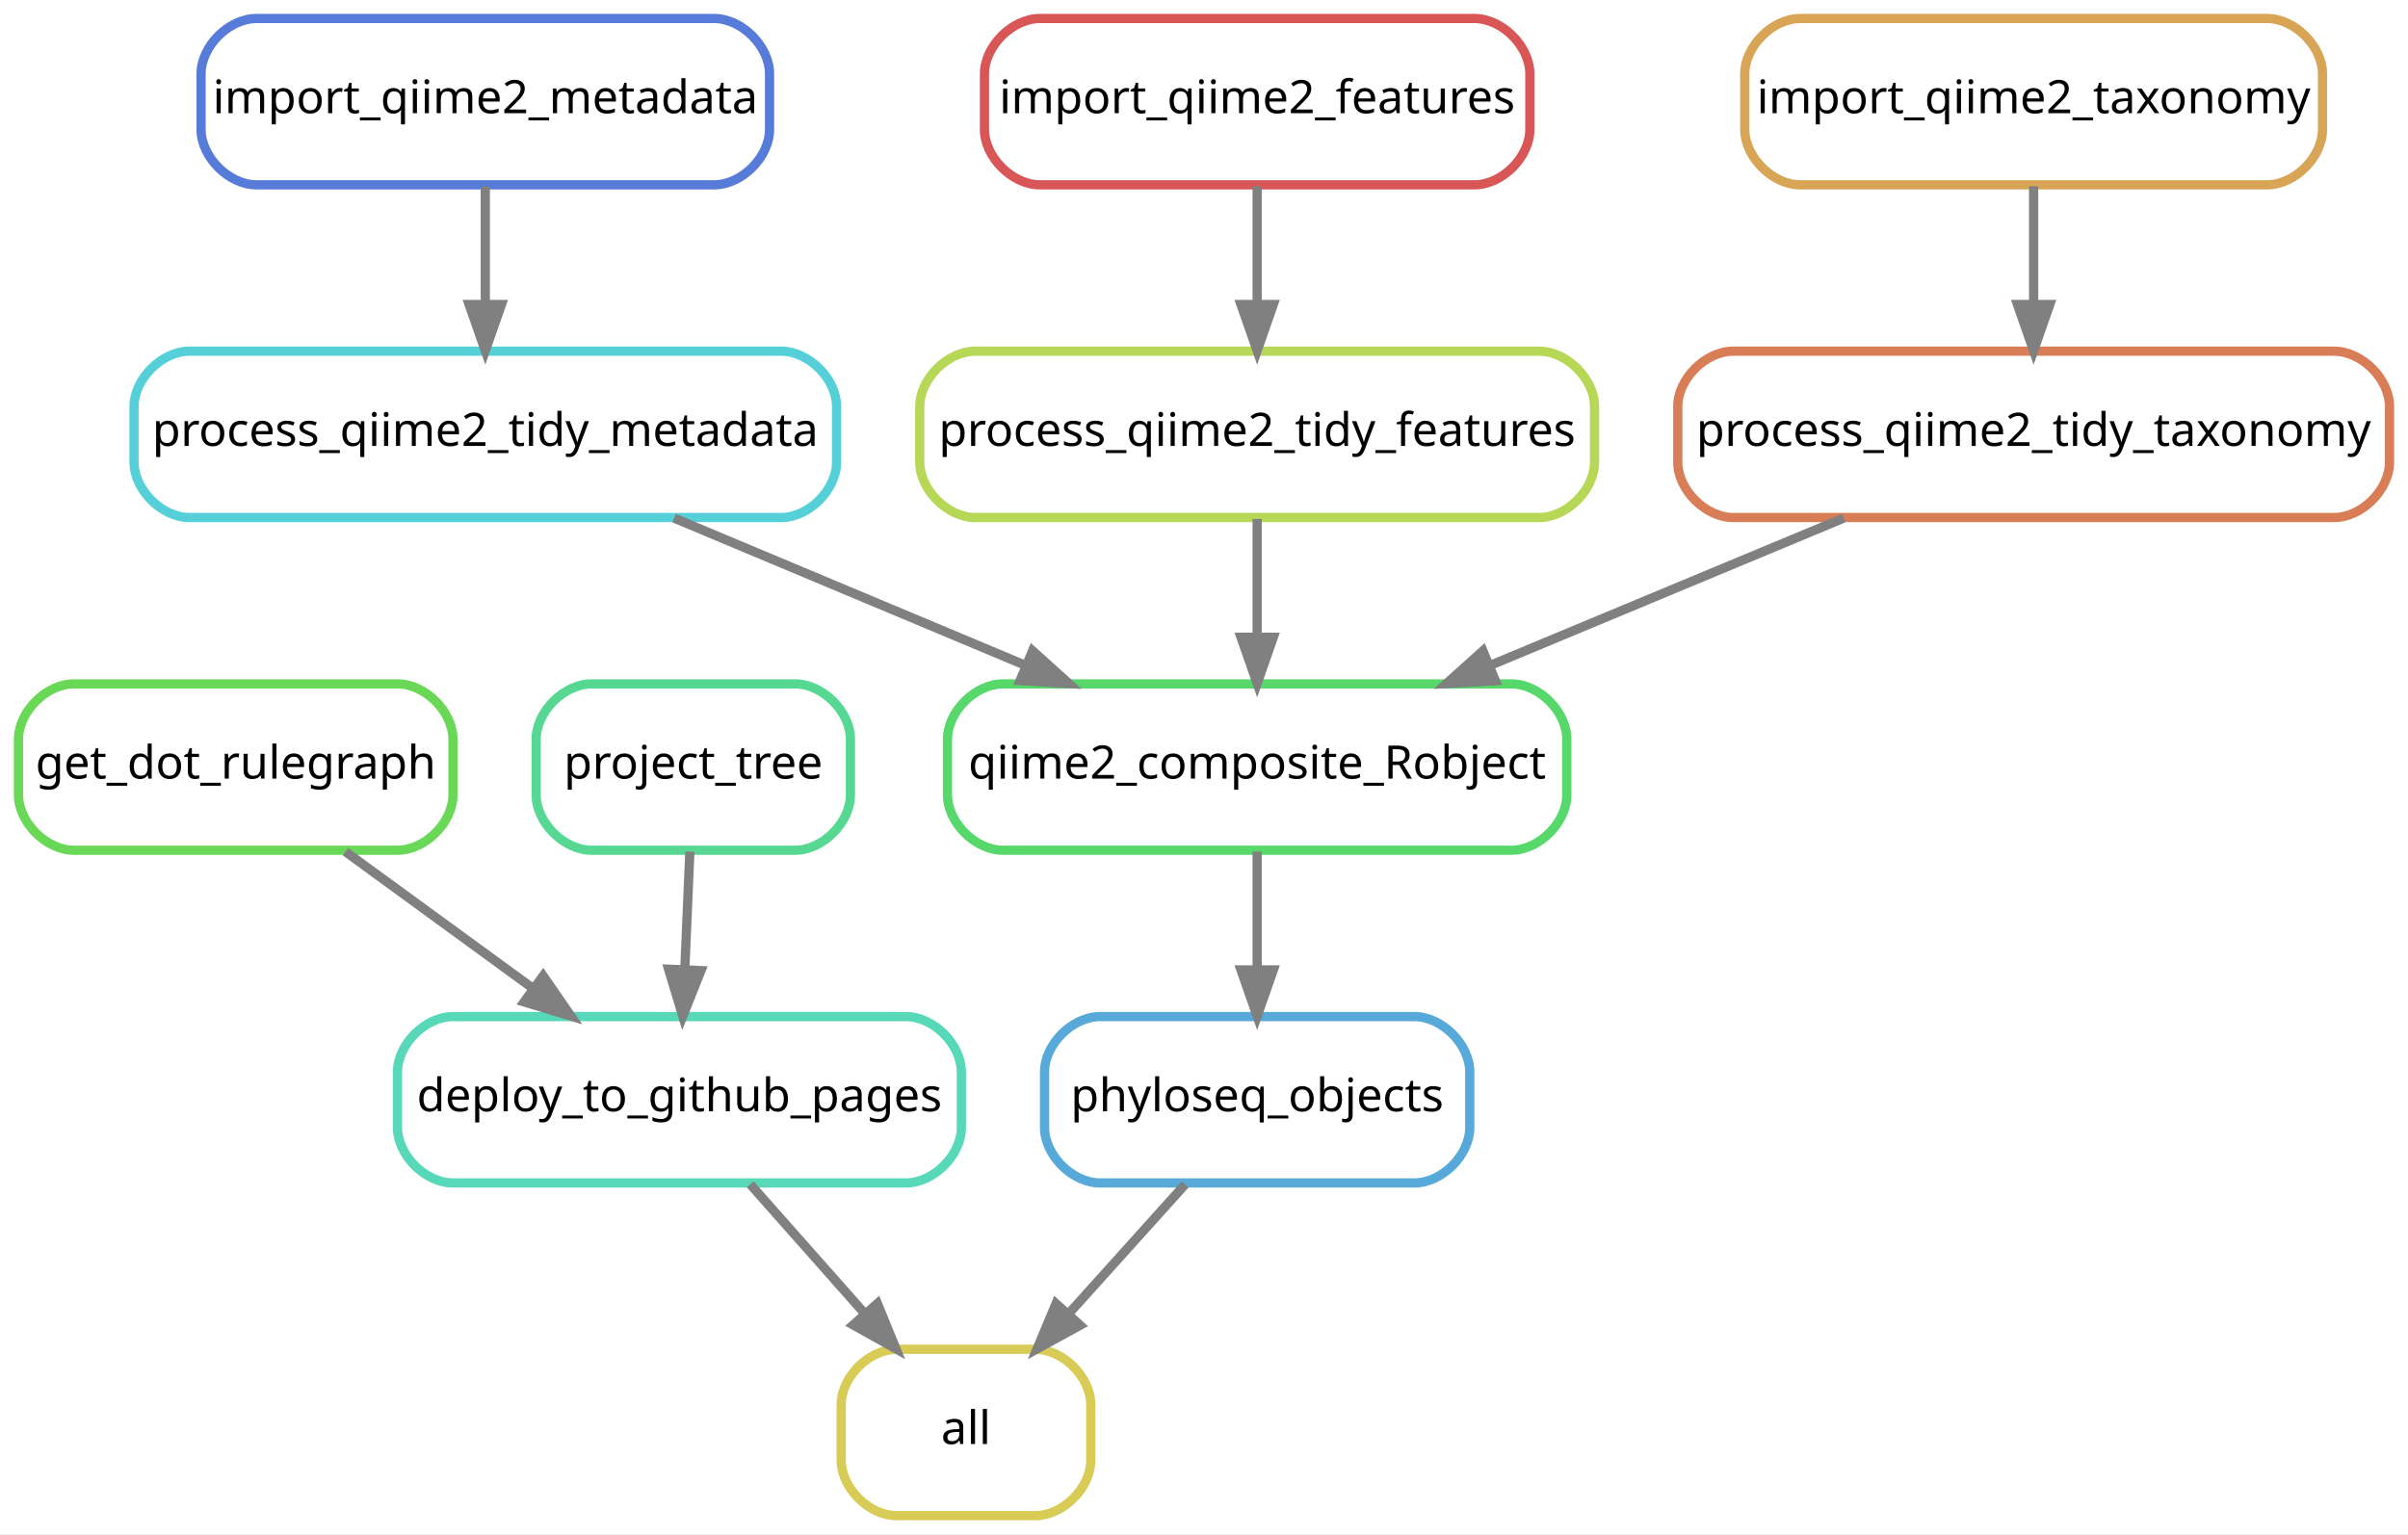
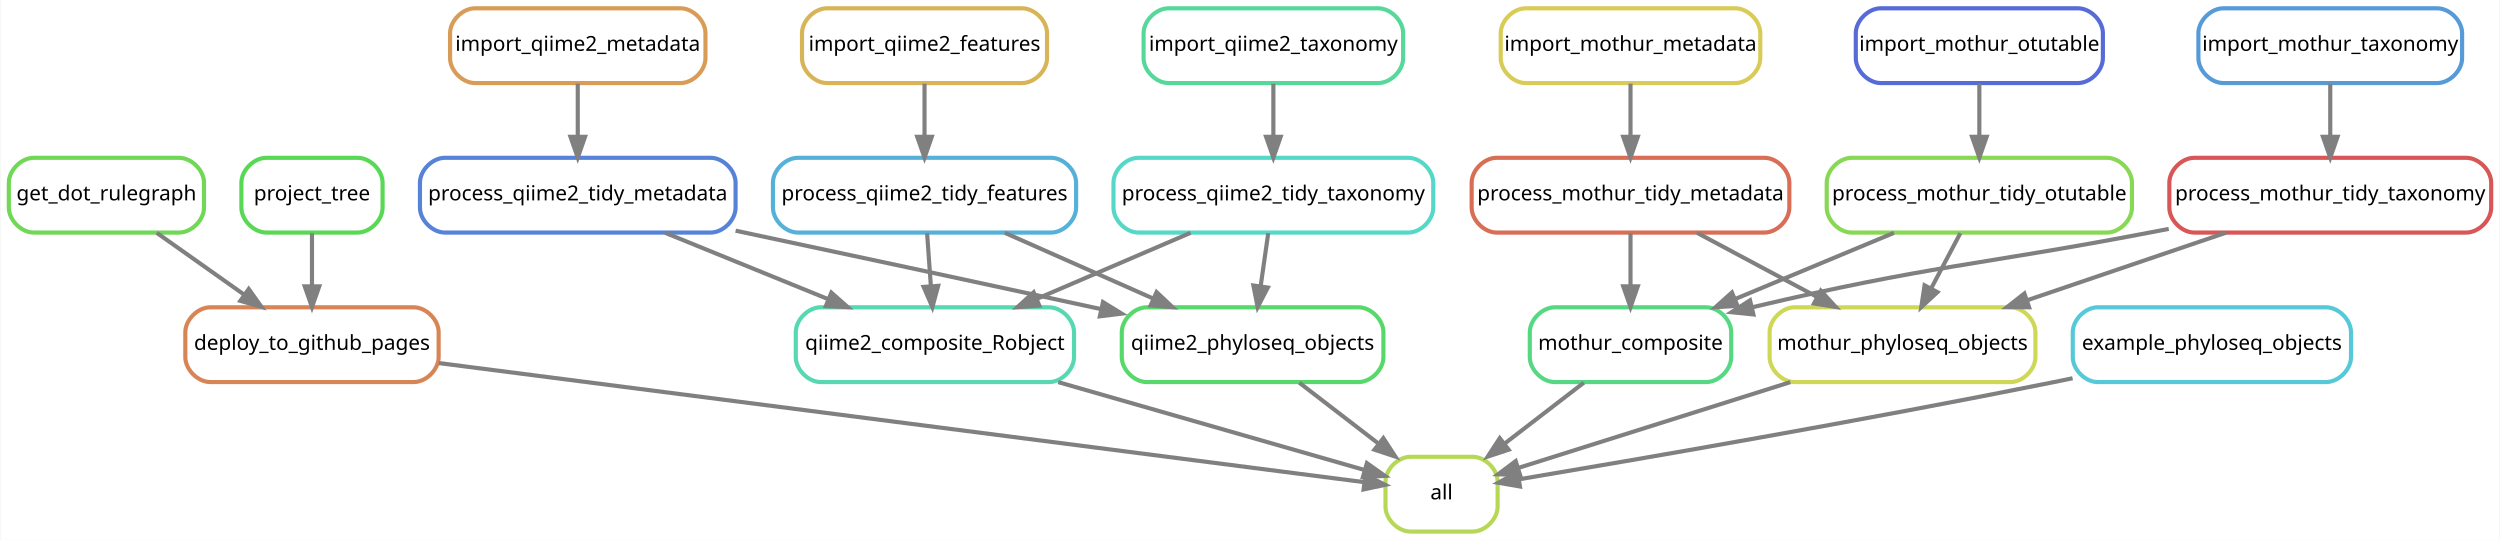
- <svg xmlns="http://www.w3.org/2000/svg" width="521pt" height="332pt" viewBox="0.00 0.00 521.00 332.00">
-   <g id="graph0" class="graph" transform="scale(1 1) rotate(0) translate(4 328)">
-     <polygon fill="white" stroke="none" points="-4,4 -4,-328 517,-328 517,4 -4,4" />
+ <svg xmlns="http://www.w3.org/2000/svg" width="1204pt" height="260pt" viewBox="0.00 0.00 1203.50 260.00">
+   <g id="graph0" class="graph" transform="scale(1 1) rotate(0) translate(4 256)">
+     <polygon fill="white" stroke="none" points="-4,4 -4,-256 1199.5,-256 1199.5,4 -4,4" />
    <g id="node1" class="node">
-       <path fill="none" stroke="#d8cb56" stroke-width="2" d="M220,-36C220,-36 190,-36 190,-36 184,-36 178,-30 178,-24 178,-24 178,-12 178,-12 178,-6 184,0 190,0 190,0 220,0 220,0 226,0 232,-6 232,-12 232,-12 232,-24 232,-24 232,-30 226,-36 220,-36" />
-       <text text-anchor="middle" x="205" y="-15.5" font-family="sans" font-size="10.00">all</text>
+       <path fill="none" stroke="#b6d856" stroke-width="2" d="M705,-36C705,-36 675,-36 675,-36 669,-36 663,-30 663,-24 663,-24 663,-12 663,-12 663,-6 669,0 675,0 675,0 705,0 705,0 711,0 717,-6 717,-12 717,-12 717,-24 717,-24 717,-30 711,-36 705,-36" />
+       <text text-anchor="middle" x="690" y="-15.5" font-family="sans" font-size="10.00">all</text>
    </g>
    <g id="node2" class="node">
-       <path fill="none" stroke="#56d8b9" stroke-width="2" d="M192,-108C192,-108 94,-108 94,-108 88,-108 82,-102 82,-96 82,-96 82,-84 82,-84 82,-78 88,-72 94,-72 94,-72 192,-72 192,-72 198,-72 204,-78 204,-84 204,-84 204,-96 204,-96 204,-102 198,-108 192,-108" />
-       <text text-anchor="middle" x="143" y="-87.5" font-family="sans" font-size="10.00">deploy_to_github_pages</text>
+       <path fill="none" stroke="#d88556" stroke-width="2" d="M195,-108C195,-108 97,-108 97,-108 91,-108 85,-102 85,-96 85,-96 85,-84 85,-84 85,-78 91,-72 97,-72 97,-72 195,-72 195,-72 201,-72 207,-78 207,-84 207,-84 207,-96 207,-96 207,-102 201,-108 195,-108" />
+       <text text-anchor="middle" x="146" y="-87.5" font-family="sans" font-size="10.00">deploy_to_github_pages</text>
+     </g>
+     <g id="edge6" class="edge">
+       <path fill="none" stroke="grey" stroke-width="2" d="M207.08,-81.14C320.54,-66.54 560.62,-35.65 652.84,-23.78" />
+       <polygon fill="grey" stroke="grey" stroke-width="2" points="653.36,-27.24 662.83,-22.5 652.47,-20.3 653.36,-27.24" />
+     </g>
+     <g id="node3" class="node">
+       <path fill="none" stroke="#70d856" stroke-width="2" d="M82,-180C82,-180 12,-180 12,-180 6,-180 0,-174 0,-168 0,-168 0,-156 0,-156 0,-150 6,-144 12,-144 12,-144 82,-144 82,-144 88,-144 94,-150 94,-156 94,-156 94,-168 94,-168 94,-174 88,-180 82,-180" />
+       <text text-anchor="middle" x="47" y="-159.5" font-family="sans" font-size="10.00">get_dot_rulegraph</text>
+     </g>
+     <g id="edge8" class="edge">
+       <path fill="none" stroke="grey" stroke-width="2" d="M71.22,-143.88C83.92,-134.89 99.66,-123.76 113.42,-114.03" />
+       <polygon fill="grey" stroke="grey" stroke-width="2" points="115.54,-116.82 121.69,-108.19 111.5,-111.11 115.54,-116.82" />
+     </g>
+     <g id="node4" class="node">
+       <path fill="none" stroke="#59d856" stroke-width="2" d="M168,-180C168,-180 124,-180 124,-180 118,-180 112,-174 112,-168 112,-168 112,-156 112,-156 112,-150 118,-144 124,-144 124,-144 168,-144 168,-144 174,-144 180,-150 180,-156 180,-156 180,-168 180,-168 180,-174 174,-180 168,-180" />
+       <text text-anchor="middle" x="146" y="-159.5" font-family="sans" font-size="10.00">project_tree</text>
+     </g>
+     <g id="edge7" class="edge">
+       <path fill="none" stroke="grey" stroke-width="2" d="M146,-143.7C146,-135.98 146,-126.71 146,-118.11" />
+       <polygon fill="grey" stroke="grey" stroke-width="2" points="149.5,-118.1 146,-108.1 142.5,-118.1 149.5,-118.1" />
+     </g>
+     <g id="node5" class="node">
+       <path fill="none" stroke="#56d8b1" stroke-width="2" d="M501,-108C501,-108 391,-108 391,-108 385,-108 379,-102 379,-96 379,-96 379,-84 379,-84 379,-78 385,-72 391,-72 391,-72 501,-72 501,-72 507,-72 513,-78 513,-84 513,-84 513,-96 513,-96 513,-102 507,-108 501,-108" />
+       <text text-anchor="middle" x="446" y="-87.5" font-family="sans" font-size="10.00">qiime2_composite_Robject</text>
+     </g>
+     <g id="edge1" class="edge">
+       <path fill="none" stroke="grey" stroke-width="2" d="M505.38,-71.97C551.44,-58.75 613.86,-40.84 653.02,-29.61" />
+       <polygon fill="grey" stroke="grey" stroke-width="2" points="654.05,-32.96 662.69,-26.83 652.12,-26.23 654.05,-32.96" />
+     </g>
+     <g id="node6" class="node">
+       <path fill="none" stroke="#5682d8" stroke-width="2" d="M338,-180C338,-180 210,-180 210,-180 204,-180 198,-174 198,-168 198,-168 198,-156 198,-156 198,-150 204,-144 210,-144 210,-144 338,-144 338,-144 344,-144 350,-150 350,-156 350,-156 350,-168 350,-168 350,-174 344,-180 338,-180" />
+       <text text-anchor="middle" x="274" y="-159.5" font-family="sans" font-size="10.00">process_qiime2_tidy_metadata</text>
+     </g>
+     <g id="edge9" class="edge">
+       <path fill="none" stroke="grey" stroke-width="2" d="M316.08,-143.88C339.8,-134.22 369.62,-122.09 394.7,-111.88" />
+       <polygon fill="grey" stroke="grey" stroke-width="2" points="396.12,-115.08 404.06,-108.07 393.48,-108.6 396.12,-115.08" />
+     </g>
+     <g id="node12" class="node">
+       <path fill="none" stroke="#56d86b" stroke-width="2" d="M650,-108C650,-108 548,-108 548,-108 542,-108 536,-102 536,-96 536,-96 536,-84 536,-84 536,-78 542,-72 548,-72 548,-72 650,-72 650,-72 656,-72 662,-78 662,-84 662,-84 662,-96 662,-96 662,-102 656,-108 650,-108" />
+       <text text-anchor="middle" x="599" y="-87.5" font-family="sans" font-size="10.00">qiime2_phyloseq_objects</text>
+     </g>
+     <g id="edge15" class="edge">
+       <path fill="none" stroke="grey" stroke-width="2" d="M350.01,-144.9C399.1,-134.46 464.35,-120.52 522,-108 523.28,-107.72 524.57,-107.44 525.87,-107.16" />
+       <polygon fill="grey" stroke="grey" stroke-width="2" points="526.95,-110.5 535.98,-104.95 525.46,-103.67 526.95,-110.5" />
+     </g>
+     <g id="node7" class="node">
+       <path fill="none" stroke="#d89c56" stroke-width="2" d="M323.5,-252C323.5,-252 224.5,-252 224.5,-252 218.5,-252 212.5,-246 212.5,-240 212.5,-240 212.5,-228 212.5,-228 212.5,-222 218.5,-216 224.5,-216 224.5,-216 323.5,-216 323.5,-216 329.5,-216 335.5,-222 335.5,-228 335.5,-228 335.5,-240 335.5,-240 335.5,-246 329.5,-252 323.5,-252" />
+       <text text-anchor="middle" x="274" y="-231.5" font-family="sans" font-size="10.00">import_qiime2_metadata</text>
+     </g>
+     <g id="edge12" class="edge">
+       <path fill="none" stroke="grey" stroke-width="2" d="M274,-215.7C274,-207.98 274,-198.71 274,-190.11" />
+       <polygon fill="grey" stroke="grey" stroke-width="2" points="277.5,-190.1 274,-180.1 270.5,-190.1 277.5,-190.1" />
+     </g>
+     <g id="node8" class="node">
+       <path fill="none" stroke="#56b1d8" stroke-width="2" d="M502,-180C502,-180 380,-180 380,-180 374,-180 368,-174 368,-168 368,-168 368,-156 368,-156 368,-150 374,-144 380,-144 380,-144 502,-144 502,-144 508,-144 514,-150 514,-156 514,-156 514,-168 514,-168 514,-174 508,-180 502,-180" />
+       <text text-anchor="middle" x="441" y="-159.5" font-family="sans" font-size="10.00">process_qiime2_tidy_features</text>
+     </g>
+     <g id="edge11" class="edge">
+       <path fill="none" stroke="grey" stroke-width="2" d="M442.24,-143.7C442.79,-135.98 443.45,-126.71 444.06,-118.11" />
+       <polygon fill="grey" stroke="grey" stroke-width="2" points="447.56,-118.33 444.78,-108.1 440.57,-117.83 447.56,-118.33" />
+     </g>
+     <g id="edge17" class="edge">
+       <path fill="none" stroke="grey" stroke-width="2" d="M479.65,-143.88C501.25,-134.31 528.35,-122.3 551.27,-112.15" />
+       <polygon fill="grey" stroke="grey" stroke-width="2" points="552.75,-115.32 560.47,-108.07 549.91,-108.92 552.75,-115.32" />
+     </g>
+     <g id="node9" class="node">
+       <path fill="none" stroke="#d8b456" stroke-width="2" d="M488,-252C488,-252 394,-252 394,-252 388,-252 382,-246 382,-240 382,-240 382,-228 382,-228 382,-222 388,-216 394,-216 394,-216 488,-216 488,-216 494,-216 500,-222 500,-228 500,-228 500,-240 500,-240 500,-246 494,-252 488,-252" />
+       <text text-anchor="middle" x="441" y="-231.5" font-family="sans" font-size="10.00">import_qiime2_features</text>
+     </g>
+     <g id="edge13" class="edge">
+       <path fill="none" stroke="grey" stroke-width="2" d="M441,-215.7C441,-207.98 441,-198.71 441,-190.11" />
+       <polygon fill="grey" stroke="grey" stroke-width="2" points="444.5,-190.1 441,-180.1 437.5,-190.1 444.5,-190.1" />
+     </g>
+     <g id="node10" class="node">
+       <path fill="none" stroke="#56d8c9" stroke-width="2" d="M674,-180C674,-180 544,-180 544,-180 538,-180 532,-174 532,-168 532,-168 532,-156 532,-156 532,-150 538,-144 544,-144 544,-144 674,-144 674,-144 680,-144 686,-150 686,-156 686,-156 686,-168 686,-168 686,-174 680,-180 674,-180" />
+       <text text-anchor="middle" x="609" y="-159.5" font-family="sans" font-size="10.00">process_qiime2_tidy_taxonomy</text>
+     </g>
+     <g id="edge10" class="edge">
+       <path fill="none" stroke="grey" stroke-width="2" d="M569.13,-143.88C546.84,-134.31 518.88,-122.3 495.24,-112.15" />
+       <polygon fill="grey" stroke="grey" stroke-width="2" points="496.31,-108.8 485.74,-108.07 493.55,-115.23 496.31,-108.8" />
+     </g>
+     <g id="edge16" class="edge">
+       <path fill="none" stroke="grey" stroke-width="2" d="M606.53,-143.7C605.43,-135.98 604.1,-126.71 602.87,-118.11" />
+       <polygon fill="grey" stroke="grey" stroke-width="2" points="606.32,-117.51 601.44,-108.1 599.39,-118.5 606.32,-117.51" />
+     </g>
+     <g id="node11" class="node">
+       <path fill="none" stroke="#56d89a" stroke-width="2" d="M659.5,-252C659.5,-252 558.5,-252 558.5,-252 552.5,-252 546.5,-246 546.5,-240 546.5,-240 546.5,-228 546.5,-228 546.5,-222 552.5,-216 558.5,-216 558.5,-216 659.5,-216 659.5,-216 665.5,-216 671.5,-222 671.5,-228 671.5,-228 671.5,-240 671.5,-240 671.5,-246 665.5,-252 659.5,-252" />
+       <text text-anchor="middle" x="609" y="-231.5" font-family="sans" font-size="10.00">import_qiime2_taxonomy</text>
+     </g>
+     <g id="edge14" class="edge">
+       <path fill="none" stroke="grey" stroke-width="2" d="M609,-215.7C609,-207.98 609,-198.71 609,-190.11" />
+       <polygon fill="grey" stroke="grey" stroke-width="2" points="612.5,-190.1 609,-180.1 605.5,-190.1 612.5,-190.1" />
+     </g>
+     <g id="edge3" class="edge">
+       <path fill="none" stroke="grey" stroke-width="2" d="M621.49,-71.7C632.96,-62.88 647.06,-52.03 659.48,-42.47" />
+       <polygon fill="grey" stroke="grey" stroke-width="2" points="661.97,-44.98 667.76,-36.1 657.7,-39.43 661.97,-44.98" />
+     </g>
+     <g id="node13" class="node">
+       <path fill="none" stroke="#56d882" stroke-width="2" d="M817.5,-108C817.5,-108 744.5,-108 744.5,-108 738.5,-108 732.5,-102 732.5,-96 732.5,-96 732.5,-84 732.5,-84 732.5,-78 738.5,-72 744.5,-72 744.5,-72 817.5,-72 817.5,-72 823.5,-72 829.5,-78 829.5,-84 829.5,-84 829.5,-96 829.5,-96 829.5,-102 823.5,-108 817.5,-108" />
+       <text text-anchor="middle" x="781" y="-87.5" font-family="sans" font-size="10.00">mothur_composite</text>
+     </g>
+     <g id="edge4" class="edge">
+       <path fill="none" stroke="grey" stroke-width="2" d="M758.51,-71.7C747.04,-62.88 732.94,-52.03 720.52,-42.47" />
+       <polygon fill="grey" stroke="grey" stroke-width="2" points="722.3,-39.43 712.24,-36.1 718.03,-44.98 722.3,-39.43" />
+     </g>
+     <g id="node14" class="node">
+       <path fill="none" stroke="#d86e56" stroke-width="2" d="M845.5,-180C845.5,-180 716.5,-180 716.5,-180 710.5,-180 704.5,-174 704.5,-168 704.5,-168 704.5,-156 704.5,-156 704.5,-150 710.5,-144 716.5,-144 716.5,-144 845.5,-144 845.5,-144 851.5,-144 857.5,-150 857.5,-156 857.5,-156 857.5,-168 857.5,-168 857.5,-174 851.5,-180 845.5,-180" />
+       <text text-anchor="middle" x="781" y="-159.5" font-family="sans" font-size="10.00">process_mothur_tidy_metadata</text>
+     </g>
+     <g id="edge19" class="edge">
+       <path fill="none" stroke="grey" stroke-width="2" d="M781,-143.7C781,-135.98 781,-126.71 781,-118.11" />
+       <polygon fill="grey" stroke="grey" stroke-width="2" points="784.5,-118.1 781,-108.1 777.5,-118.1 784.5,-118.1" />
+     </g>
+     <g id="node20" class="node">
+       <path fill="none" stroke="#ced856" stroke-width="2" d="M964,-108C964,-108 860,-108 860,-108 854,-108 848,-102 848,-96 848,-96 848,-84 848,-84 848,-78 854,-72 860,-72 860,-72 964,-72 964,-72 970,-72 976,-78 976,-84 976,-84 976,-96 976,-96 976,-102 970,-108 964,-108" />
+       <text text-anchor="middle" x="912" y="-87.5" font-family="sans" font-size="10.00">mothur_phyloseq_objects</text>
+     </g>
+     <g id="edge25" class="edge">
+       <path fill="none" stroke="grey" stroke-width="2" d="M813.05,-143.88C830.49,-134.55 852.27,-122.92 870.94,-112.94" />
+       <polygon fill="grey" stroke="grey" stroke-width="2" points="872.66,-115.99 879.83,-108.19 869.36,-109.82 872.66,-115.99" />
+     </g>
+     <g id="node15" class="node">
+       <path fill="none" stroke="#d8cb56" stroke-width="2" d="M831.5,-252C831.5,-252 730.5,-252 730.5,-252 724.5,-252 718.5,-246 718.5,-240 718.5,-240 718.5,-228 718.5,-228 718.5,-222 724.5,-216 730.5,-216 730.5,-216 831.5,-216 831.5,-216 837.5,-216 843.5,-222 843.5,-228 843.5,-228 843.5,-240 843.5,-240 843.5,-246 837.5,-252 831.5,-252" />
+       <text text-anchor="middle" x="781" y="-231.5" font-family="sans" font-size="10.00">import_mothur_metadata</text>
+     </g>
+     <g id="edge21" class="edge">
+       <path fill="none" stroke="grey" stroke-width="2" d="M781,-215.7C781,-207.98 781,-198.71 781,-190.11" />
+       <polygon fill="grey" stroke="grey" stroke-width="2" points="784.5,-190.1 781,-180.1 777.5,-190.1 784.5,-190.1" />
+     </g>
+     <g id="node16" class="node">
+       <path fill="none" stroke="#88d856" stroke-width="2" d="M1010.5,-180C1010.5,-180 887.5,-180 887.5,-180 881.5,-180 875.5,-174 875.5,-168 875.5,-168 875.5,-156 875.5,-156 875.5,-150 881.5,-144 887.5,-144 887.5,-144 1010.5,-144 1010.5,-144 1016.5,-144 1022.5,-150 1022.5,-156 1022.5,-156 1022.5,-168 1022.5,-168 1022.5,-174 1016.5,-180 1010.5,-180" />
+       <text text-anchor="middle" x="949" y="-159.5" font-family="sans" font-size="10.00">process_mothur_tidy_otutable</text>
+     </g>
+     <g id="edge20" class="edge">
+       <path fill="none" stroke="grey" stroke-width="2" d="M907.9,-143.88C884.83,-134.26 855.86,-122.19 831.43,-112.01" />
+       <polygon fill="grey" stroke="grey" stroke-width="2" points="832.54,-108.68 821.96,-108.07 829.85,-115.15 832.54,-108.68" />
+     </g>
+     <g id="edge26" class="edge">
+       <path fill="none" stroke="grey" stroke-width="2" d="M939.85,-143.7C935.6,-135.64 930.44,-125.89 925.73,-116.98" />
+       <polygon fill="grey" stroke="grey" stroke-width="2" points="928.81,-115.31 921.04,-108.1 922.62,-118.58 928.81,-115.31" />
+     </g>
+     <g id="node17" class="node">
+       <path fill="none" stroke="#566bd8" stroke-width="2" d="M996.5,-252C996.5,-252 901.5,-252 901.5,-252 895.5,-252 889.5,-246 889.5,-240 889.5,-240 889.5,-228 889.5,-228 889.5,-222 895.5,-216 901.5,-216 901.5,-216 996.5,-216 996.5,-216 1002.5,-216 1008.5,-222 1008.5,-228 1008.5,-228 1008.5,-240 1008.5,-240 1008.5,-246 1002.5,-252 996.5,-252" />
+       <text text-anchor="middle" x="949" y="-231.5" font-family="sans" font-size="10.00">import_mothur_otutable</text>
+     </g>
+     <g id="edge22" class="edge">
+       <path fill="none" stroke="grey" stroke-width="2" d="M949,-215.7C949,-207.98 949,-198.71 949,-190.11" />
+       <polygon fill="grey" stroke="grey" stroke-width="2" points="952.5,-190.1 949,-180.1 945.5,-190.1 952.5,-190.1" />
+     </g>
+     <g id="node18" class="node">
+       <path fill="none" stroke="#d85656" stroke-width="2" d="M1183.5,-180C1183.5,-180 1052.5,-180 1052.5,-180 1046.5,-180 1040.5,-174 1040.5,-168 1040.5,-168 1040.5,-156 1040.5,-156 1040.5,-150 1046.5,-144 1052.5,-144 1052.5,-144 1183.5,-144 1183.5,-144 1189.5,-144 1195.5,-150 1195.5,-156 1195.5,-156 1195.5,-168 1195.5,-168 1195.5,-174 1189.5,-180 1183.5,-180" />
+       <text text-anchor="middle" x="1118" y="-159.5" font-family="sans" font-size="10.00">process_mothur_tidy_taxonomy</text>
+     </g>
+     <g id="edge18" class="edge">
+       <path fill="none" stroke="grey" stroke-width="2" d="M1040.22,-145.77C1037.1,-145.17 1034.02,-144.58 1031,-144 948.81,-128.26 925.12,-128.22 839.53,-108" />
+       <polygon fill="grey" stroke="grey" stroke-width="2" points="840.18,-104.56 829.64,-105.64 838.55,-111.36 840.18,-104.56" />
+     </g>
+     <g id="edge24" class="edge">
+       <path fill="none" stroke="grey" stroke-width="2" d="M1067.87,-143.97C1038.96,-134.14 1002.43,-121.73 972,-111.39" />
+       <polygon fill="grey" stroke="grey" stroke-width="2" points="972.95,-108.01 962.35,-108.11 970.7,-114.64 972.95,-108.01" />
+     </g>
+     <g id="node19" class="node">
+       <path fill="none" stroke="#569ad8" stroke-width="2" d="M1169.5,-252C1169.5,-252 1066.5,-252 1066.5,-252 1060.5,-252 1054.5,-246 1054.5,-240 1054.5,-240 1054.5,-228 1054.5,-228 1054.5,-222 1060.5,-216 1066.5,-216 1066.5,-216 1169.5,-216 1169.5,-216 1175.5,-216 1181.5,-222 1181.5,-228 1181.5,-228 1181.5,-240 1181.5,-240 1181.5,-246 1175.5,-252 1169.5,-252" />
+       <text text-anchor="middle" x="1118" y="-231.5" font-family="sans" font-size="10.00">import_mothur_taxonomy</text>
+     </g>
+     <g id="edge23" class="edge">
+       <path fill="none" stroke="grey" stroke-width="2" d="M1118,-215.7C1118,-207.98 1118,-198.71 1118,-190.11" />
+       <polygon fill="grey" stroke="grey" stroke-width="2" points="1121.5,-190.1 1118,-180.1 1114.5,-190.1 1121.5,-190.1" />
+     </g>
+     <g id="edge5" class="edge">
+       <path fill="none" stroke="grey" stroke-width="2" d="M857.98,-71.97C817.27,-59.13 762.53,-41.87 726.77,-30.59" />
+       <polygon fill="grey" stroke="grey" stroke-width="2" points="727.81,-27.25 717.22,-27.58 725.7,-33.93 727.81,-27.25" />
+     </g>
+     <g id="node21" class="node">
+       <path fill="none" stroke="#56c9d8" stroke-width="2" d="M1116,-108C1116,-108 1006,-108 1006,-108 1000,-108 994,-102 994,-96 994,-96 994,-84 994,-84 994,-78 1000,-72 1006,-72 1006,-72 1116,-72 1116,-72 1122,-72 1128,-78 1128,-84 1128,-84 1128,-96 1128,-96 1128,-102 1122,-108 1116,-108" />
+       <text text-anchor="middle" x="1061" y="-87.5" font-family="sans" font-size="10.00">example_phyloseq_objects</text>
    </g>
    <g id="edge2" class="edge">
-       <path fill="none" stroke="grey" stroke-width="2" d="M158.33,-71.7C165.76,-63.3 174.82,-53.07 182.98,-43.86" />
-       <polygon fill="grey" stroke="grey" stroke-width="2" points="185.84,-45.91 189.85,-36.1 180.6,-41.27 185.84,-45.91" />
-     </g>
-     <g id="node3" class="node">
-       <path fill="none" stroke="#68d856" stroke-width="2" d="M82,-180C82,-180 12,-180 12,-180 6,-180 0,-174 0,-168 0,-168 0,-156 0,-156 0,-150 6,-144 12,-144 12,-144 82,-144 82,-144 88,-144 94,-150 94,-156 94,-156 94,-168 94,-168 94,-174 88,-180 82,-180" />
-       <text text-anchor="middle" x="47" y="-159.5" font-family="sans" font-size="10.00">get_dot_rulegraph</text>
-     </g>
-     <g id="edge3" class="edge">
-       <path fill="none" stroke="grey" stroke-width="2" d="M70.73,-143.7C82.94,-134.8 97.99,-123.82 111.18,-114.2" />
-       <polygon fill="grey" stroke="grey" stroke-width="2" points="113.52,-116.82 119.54,-108.1 109.4,-111.17 113.52,-116.82" />
-     </g>
-     <g id="node4" class="node">
-       <path fill="none" stroke="#56d892" stroke-width="2" d="M168,-180C168,-180 124,-180 124,-180 118,-180 112,-174 112,-168 112,-168 112,-156 112,-156 112,-150 118,-144 124,-144 124,-144 168,-144 168,-144 174,-144 180,-150 180,-156 180,-156 180,-168 180,-168 180,-174 174,-180 168,-180" />
-       <text text-anchor="middle" x="146" y="-159.5" font-family="sans" font-size="10.00">project_tree</text>
-     </g>
-     <g id="edge4" class="edge">
-       <path fill="none" stroke="grey" stroke-width="2" d="M145.26,-143.7C144.93,-135.98 144.53,-126.71 144.16,-118.11" />
-       <polygon fill="grey" stroke="grey" stroke-width="2" points="147.66,-117.95 143.73,-108.1 140.66,-118.25 147.66,-117.95" />
-     </g>
-     <g id="node5" class="node">
-       <path fill="none" stroke="#56a9d8" stroke-width="2" d="M302,-108C302,-108 234,-108 234,-108 228,-108 222,-102 222,-96 222,-96 222,-84 222,-84 222,-78 228,-72 234,-72 234,-72 302,-72 302,-72 308,-72 314,-78 314,-84 314,-84 314,-96 314,-96 314,-102 308,-108 302,-108" />
-       <text text-anchor="middle" x="268" y="-87.5" font-family="sans" font-size="10.00">phyloseq_objects</text>
-     </g>
-     <g id="edge1" class="edge">
-       <path fill="none" stroke="grey" stroke-width="2" d="M252.43,-71.7C244.8,-63.22 235.48,-52.86 227.12,-43.58" />
-       <polygon fill="grey" stroke="grey" stroke-width="2" points="229.69,-41.2 220.39,-36.1 224.48,-45.88 229.69,-41.2" />
-     </g>
-     <g id="node6" class="node">
-       <path fill="none" stroke="#56d86b" stroke-width="2" d="M323,-180C323,-180 213,-180 213,-180 207,-180 201,-174 201,-168 201,-168 201,-156 201,-156 201,-150 207,-144 213,-144 213,-144 323,-144 323,-144 329,-144 335,-150 335,-156 335,-156 335,-168 335,-168 335,-174 329,-180 323,-180" />
-       <text text-anchor="middle" x="268" y="-159.5" font-family="sans" font-size="10.00">qiime2_composite_Robject</text>
-     </g>
-     <g id="edge5" class="edge">
-       <path fill="none" stroke="grey" stroke-width="2" d="M268,-143.7C268,-135.98 268,-126.71 268,-118.11" />
-       <polygon fill="grey" stroke="grey" stroke-width="2" points="271.5,-118.1 268,-108.1 264.5,-118.1 271.5,-118.1" />
-     </g>
-     <g id="node7" class="node">
-       <path fill="none" stroke="#56d0d8" stroke-width="2" d="M165,-252C165,-252 37,-252 37,-252 31,-252 25,-246 25,-240 25,-240 25,-228 25,-228 25,-222 31,-216 37,-216 37,-216 165,-216 165,-216 171,-216 177,-222 177,-228 177,-228 177,-240 177,-240 177,-246 171,-252 165,-252" />
-       <text text-anchor="middle" x="101" y="-231.5" font-family="sans" font-size="10.00">process_qiime2_tidy_metadata</text>
-     </g>
-     <g id="edge8" class="edge">
-       <path fill="none" stroke="grey" stroke-width="2" d="M141.85,-215.88C164.78,-206.26 193.58,-194.19 217.87,-184.01" />
-       <polygon fill="grey" stroke="grey" stroke-width="2" points="219.41,-187.16 227.28,-180.07 216.7,-180.71 219.41,-187.16" />
-     </g>
-     <g id="node8" class="node">
-       <path fill="none" stroke="#567bd8" stroke-width="2" d="M150.5,-324C150.5,-324 51.5,-324 51.5,-324 45.5,-324 39.5,-318 39.5,-312 39.5,-312 39.5,-300 39.5,-300 39.5,-294 45.5,-288 51.5,-288 51.5,-288 150.5,-288 150.5,-288 156.5,-288 162.5,-294 162.5,-300 162.5,-300 162.5,-312 162.5,-312 162.5,-318 156.5,-324 150.5,-324" />
-       <text text-anchor="middle" x="101" y="-303.5" font-family="sans" font-size="10.00">import_qiime2_metadata</text>
-     </g>
-     <g id="edge9" class="edge">
-       <path fill="none" stroke="grey" stroke-width="2" d="M101,-287.7C101,-279.98 101,-270.71 101,-262.11" />
-       <polygon fill="grey" stroke="grey" stroke-width="2" points="104.5,-262.1 101,-252.1 97.5,-262.1 104.5,-262.1" />
-     </g>
-     <g id="node9" class="node">
-       <path fill="none" stroke="#b6d856" stroke-width="2" d="M329,-252C329,-252 207,-252 207,-252 201,-252 195,-246 195,-240 195,-240 195,-228 195,-228 195,-222 201,-216 207,-216 207,-216 329,-216 329,-216 335,-216 341,-222 341,-228 341,-228 341,-240 341,-240 341,-246 335,-252 329,-252" />
-       <text text-anchor="middle" x="268" y="-231.5" font-family="sans" font-size="10.00">process_qiime2_tidy_features</text>
-     </g>
-     <g id="edge6" class="edge">
-       <path fill="none" stroke="grey" stroke-width="2" d="M268,-215.7C268,-207.98 268,-198.71 268,-190.11" />
-       <polygon fill="grey" stroke="grey" stroke-width="2" points="271.5,-190.1 268,-180.1 264.5,-190.1 271.5,-190.1" />
-     </g>
-     <g id="node10" class="node">
-       <path fill="none" stroke="#d85656" stroke-width="2" d="M315,-324C315,-324 221,-324 221,-324 215,-324 209,-318 209,-312 209,-312 209,-300 209,-300 209,-294 215,-288 221,-288 221,-288 315,-288 315,-288 321,-288 327,-294 327,-300 327,-300 327,-312 327,-312 327,-318 321,-324 315,-324" />
-       <text text-anchor="middle" x="268" y="-303.5" font-family="sans" font-size="10.00">import_qiime2_features</text>
-     </g>
-     <g id="edge10" class="edge">
-       <path fill="none" stroke="grey" stroke-width="2" d="M268,-287.7C268,-279.98 268,-270.71 268,-262.11" />
-       <polygon fill="grey" stroke="grey" stroke-width="2" points="271.5,-262.1 268,-252.1 264.5,-262.1 271.5,-262.1" />
-     </g>
-     <g id="node11" class="node">
-       <path fill="none" stroke="#d87d56" stroke-width="2" d="M501,-252C501,-252 371,-252 371,-252 365,-252 359,-246 359,-240 359,-240 359,-228 359,-228 359,-222 365,-216 371,-216 371,-216 501,-216 501,-216 507,-216 513,-222 513,-228 513,-228 513,-240 513,-240 513,-246 507,-252 501,-252" />
-       <text text-anchor="middle" x="436" y="-231.5" font-family="sans" font-size="10.00">process_qiime2_tidy_taxonomy</text>
-     </g>
-     <g id="edge7" class="edge">
-       <path fill="none" stroke="grey" stroke-width="2" d="M394.9,-215.88C371.83,-206.26 342.86,-194.19 318.43,-184.01" />
-       <polygon fill="grey" stroke="grey" stroke-width="2" points="319.54,-180.68 308.96,-180.07 316.85,-187.15 319.54,-180.68" />
-     </g>
-     <g id="node12" class="node">
-       <path fill="none" stroke="#d8a456" stroke-width="2" d="M486.5,-324C486.5,-324 385.5,-324 385.5,-324 379.5,-324 373.5,-318 373.5,-312 373.5,-312 373.5,-300 373.5,-300 373.5,-294 379.5,-288 385.5,-288 385.5,-288 486.5,-288 486.5,-288 492.5,-288 498.5,-294 498.5,-300 498.5,-300 498.5,-312 498.5,-312 498.5,-318 492.5,-324 486.5,-324" />
-       <text text-anchor="middle" x="436" y="-303.5" font-family="sans" font-size="10.00">import_qiime2_taxonomy</text>
-     </g>
-     <g id="edge11" class="edge">
-       <path fill="none" stroke="grey" stroke-width="2" d="M436,-287.7C436,-279.98 436,-270.71 436,-262.11" />
-       <polygon fill="grey" stroke="grey" stroke-width="2" points="439.5,-262.1 436,-252.1 432.5,-262.1 439.5,-262.1" />
+       <path fill="none" stroke="grey" stroke-width="2" d="M993.9,-73.83C990.89,-73.2 987.92,-72.59 985,-72 892.75,-53.4 783.62,-34.63 727.5,-25.21" />
+       <polygon fill="grey" stroke="grey" stroke-width="2" points="727.76,-21.71 717.32,-23.51 726.61,-28.61 727.76,-21.71" />
    </g>
  </g>
</svg>
